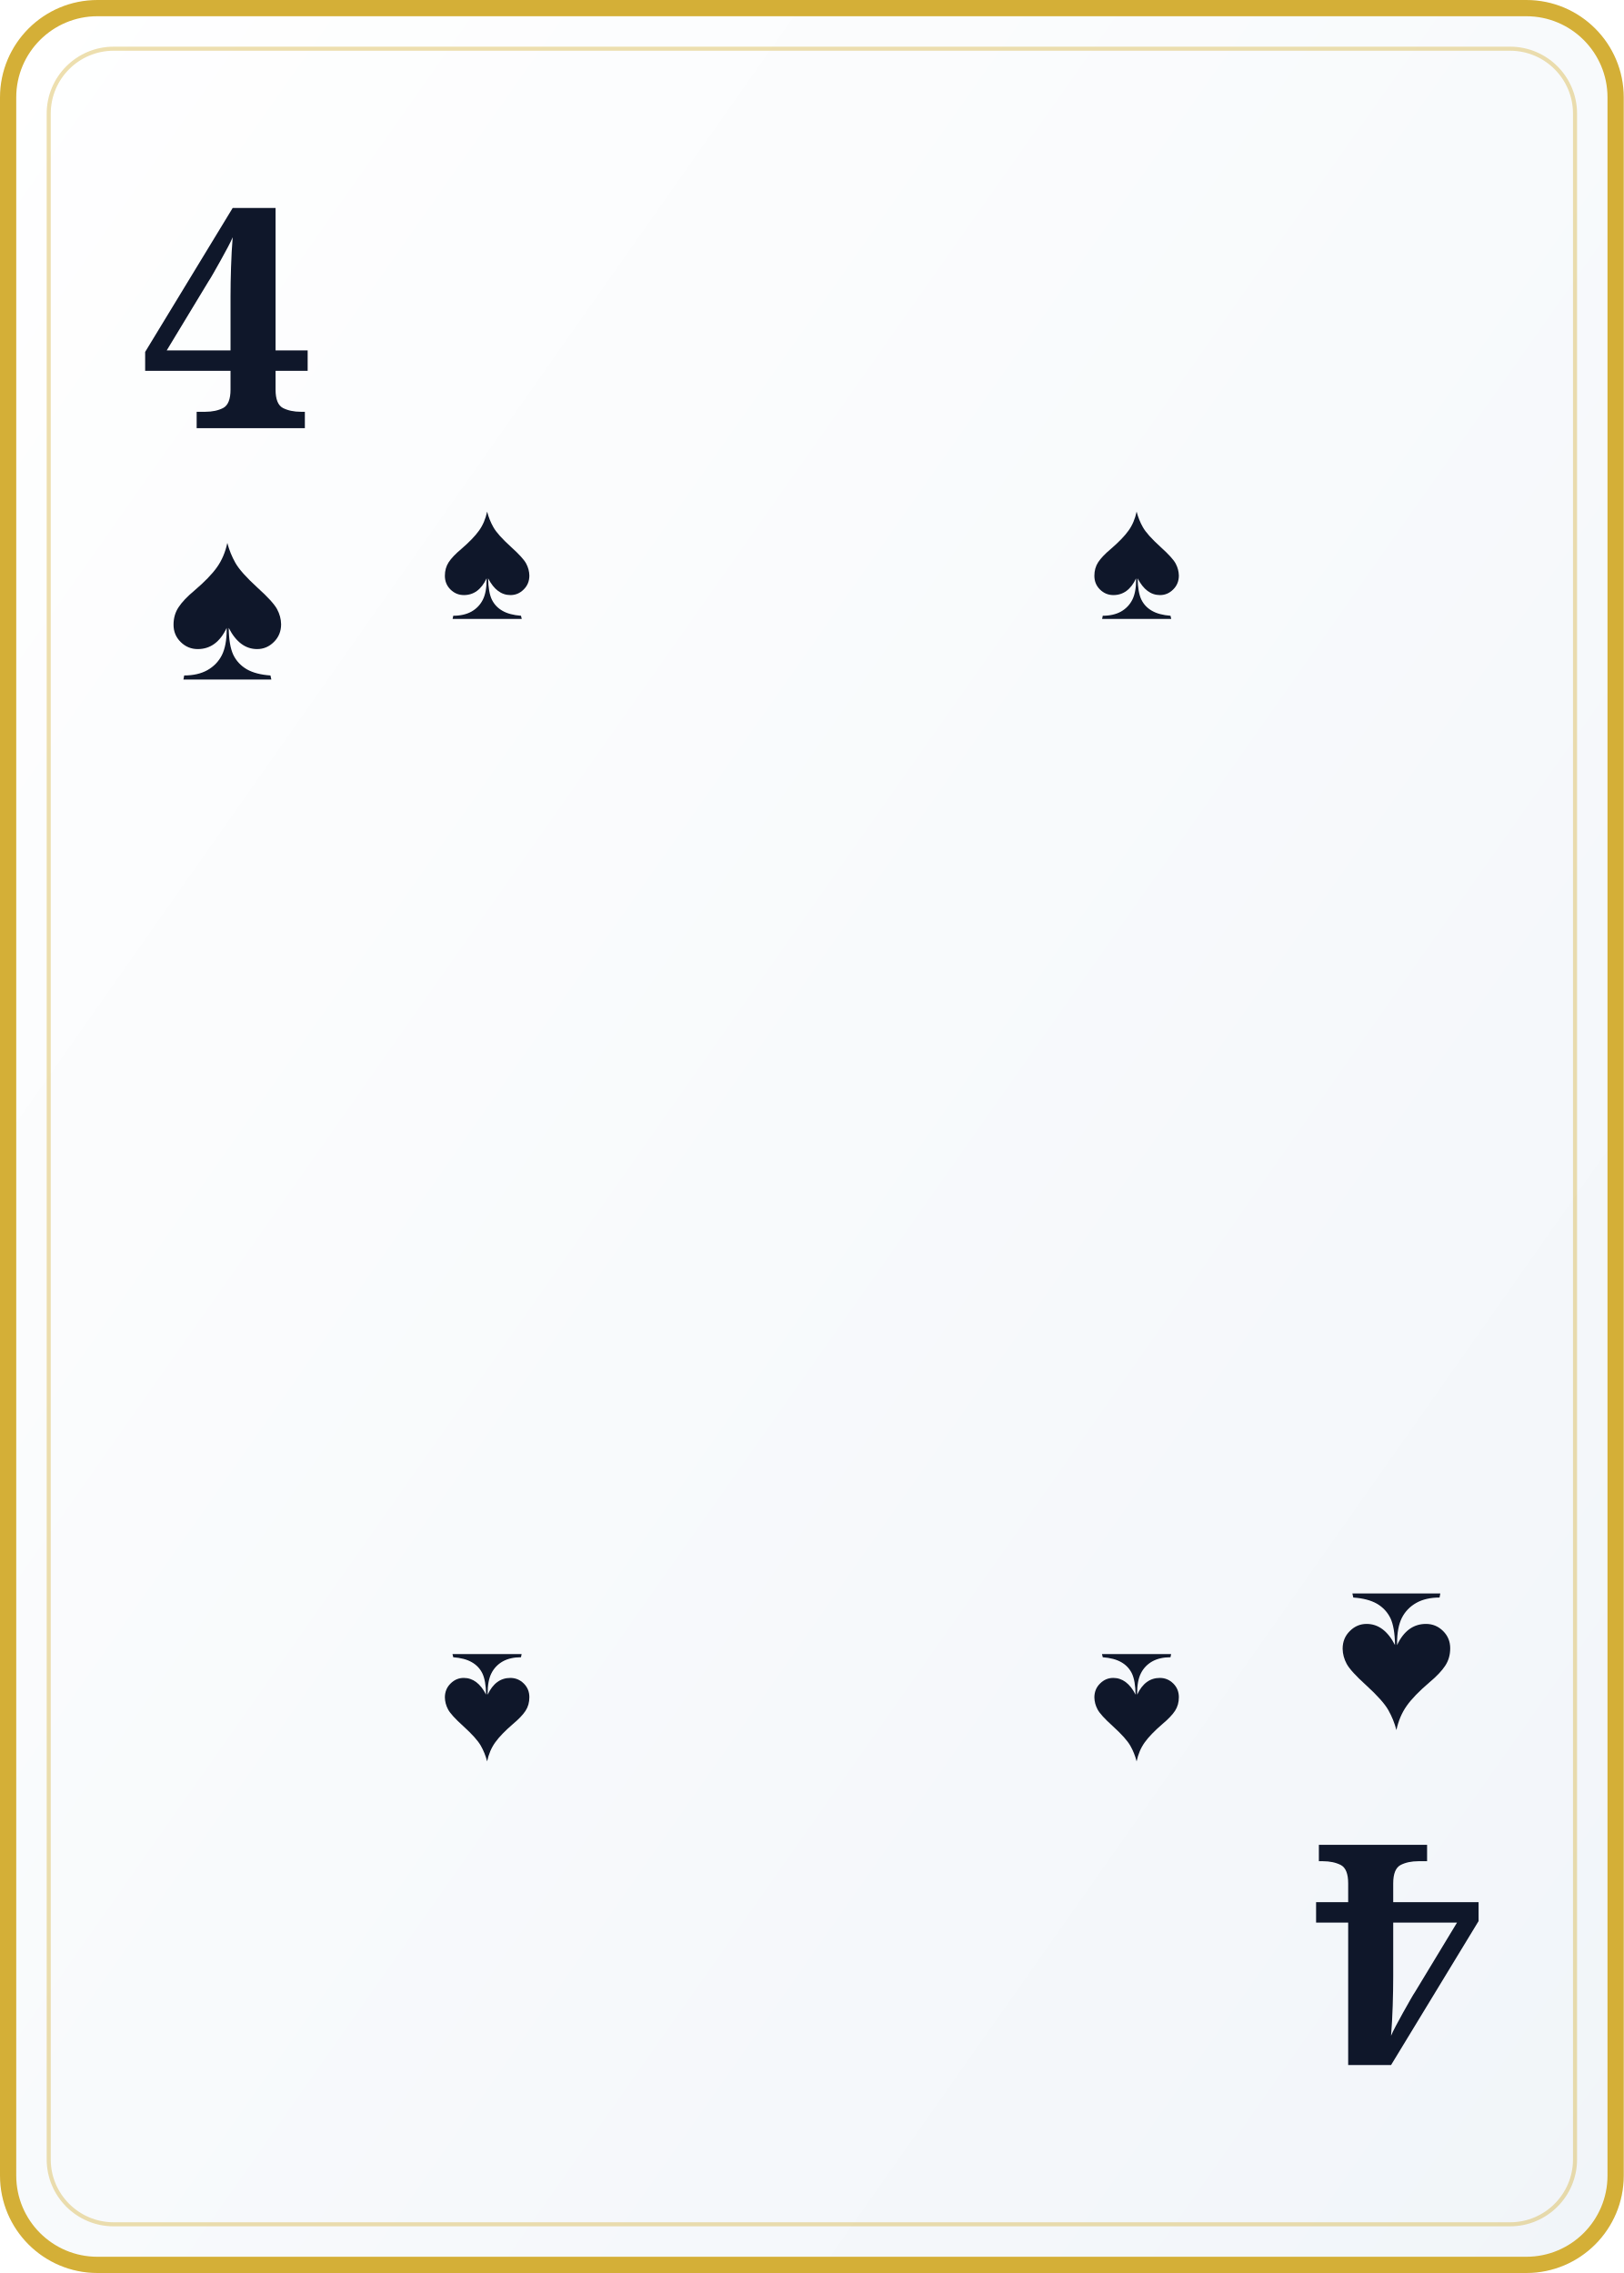
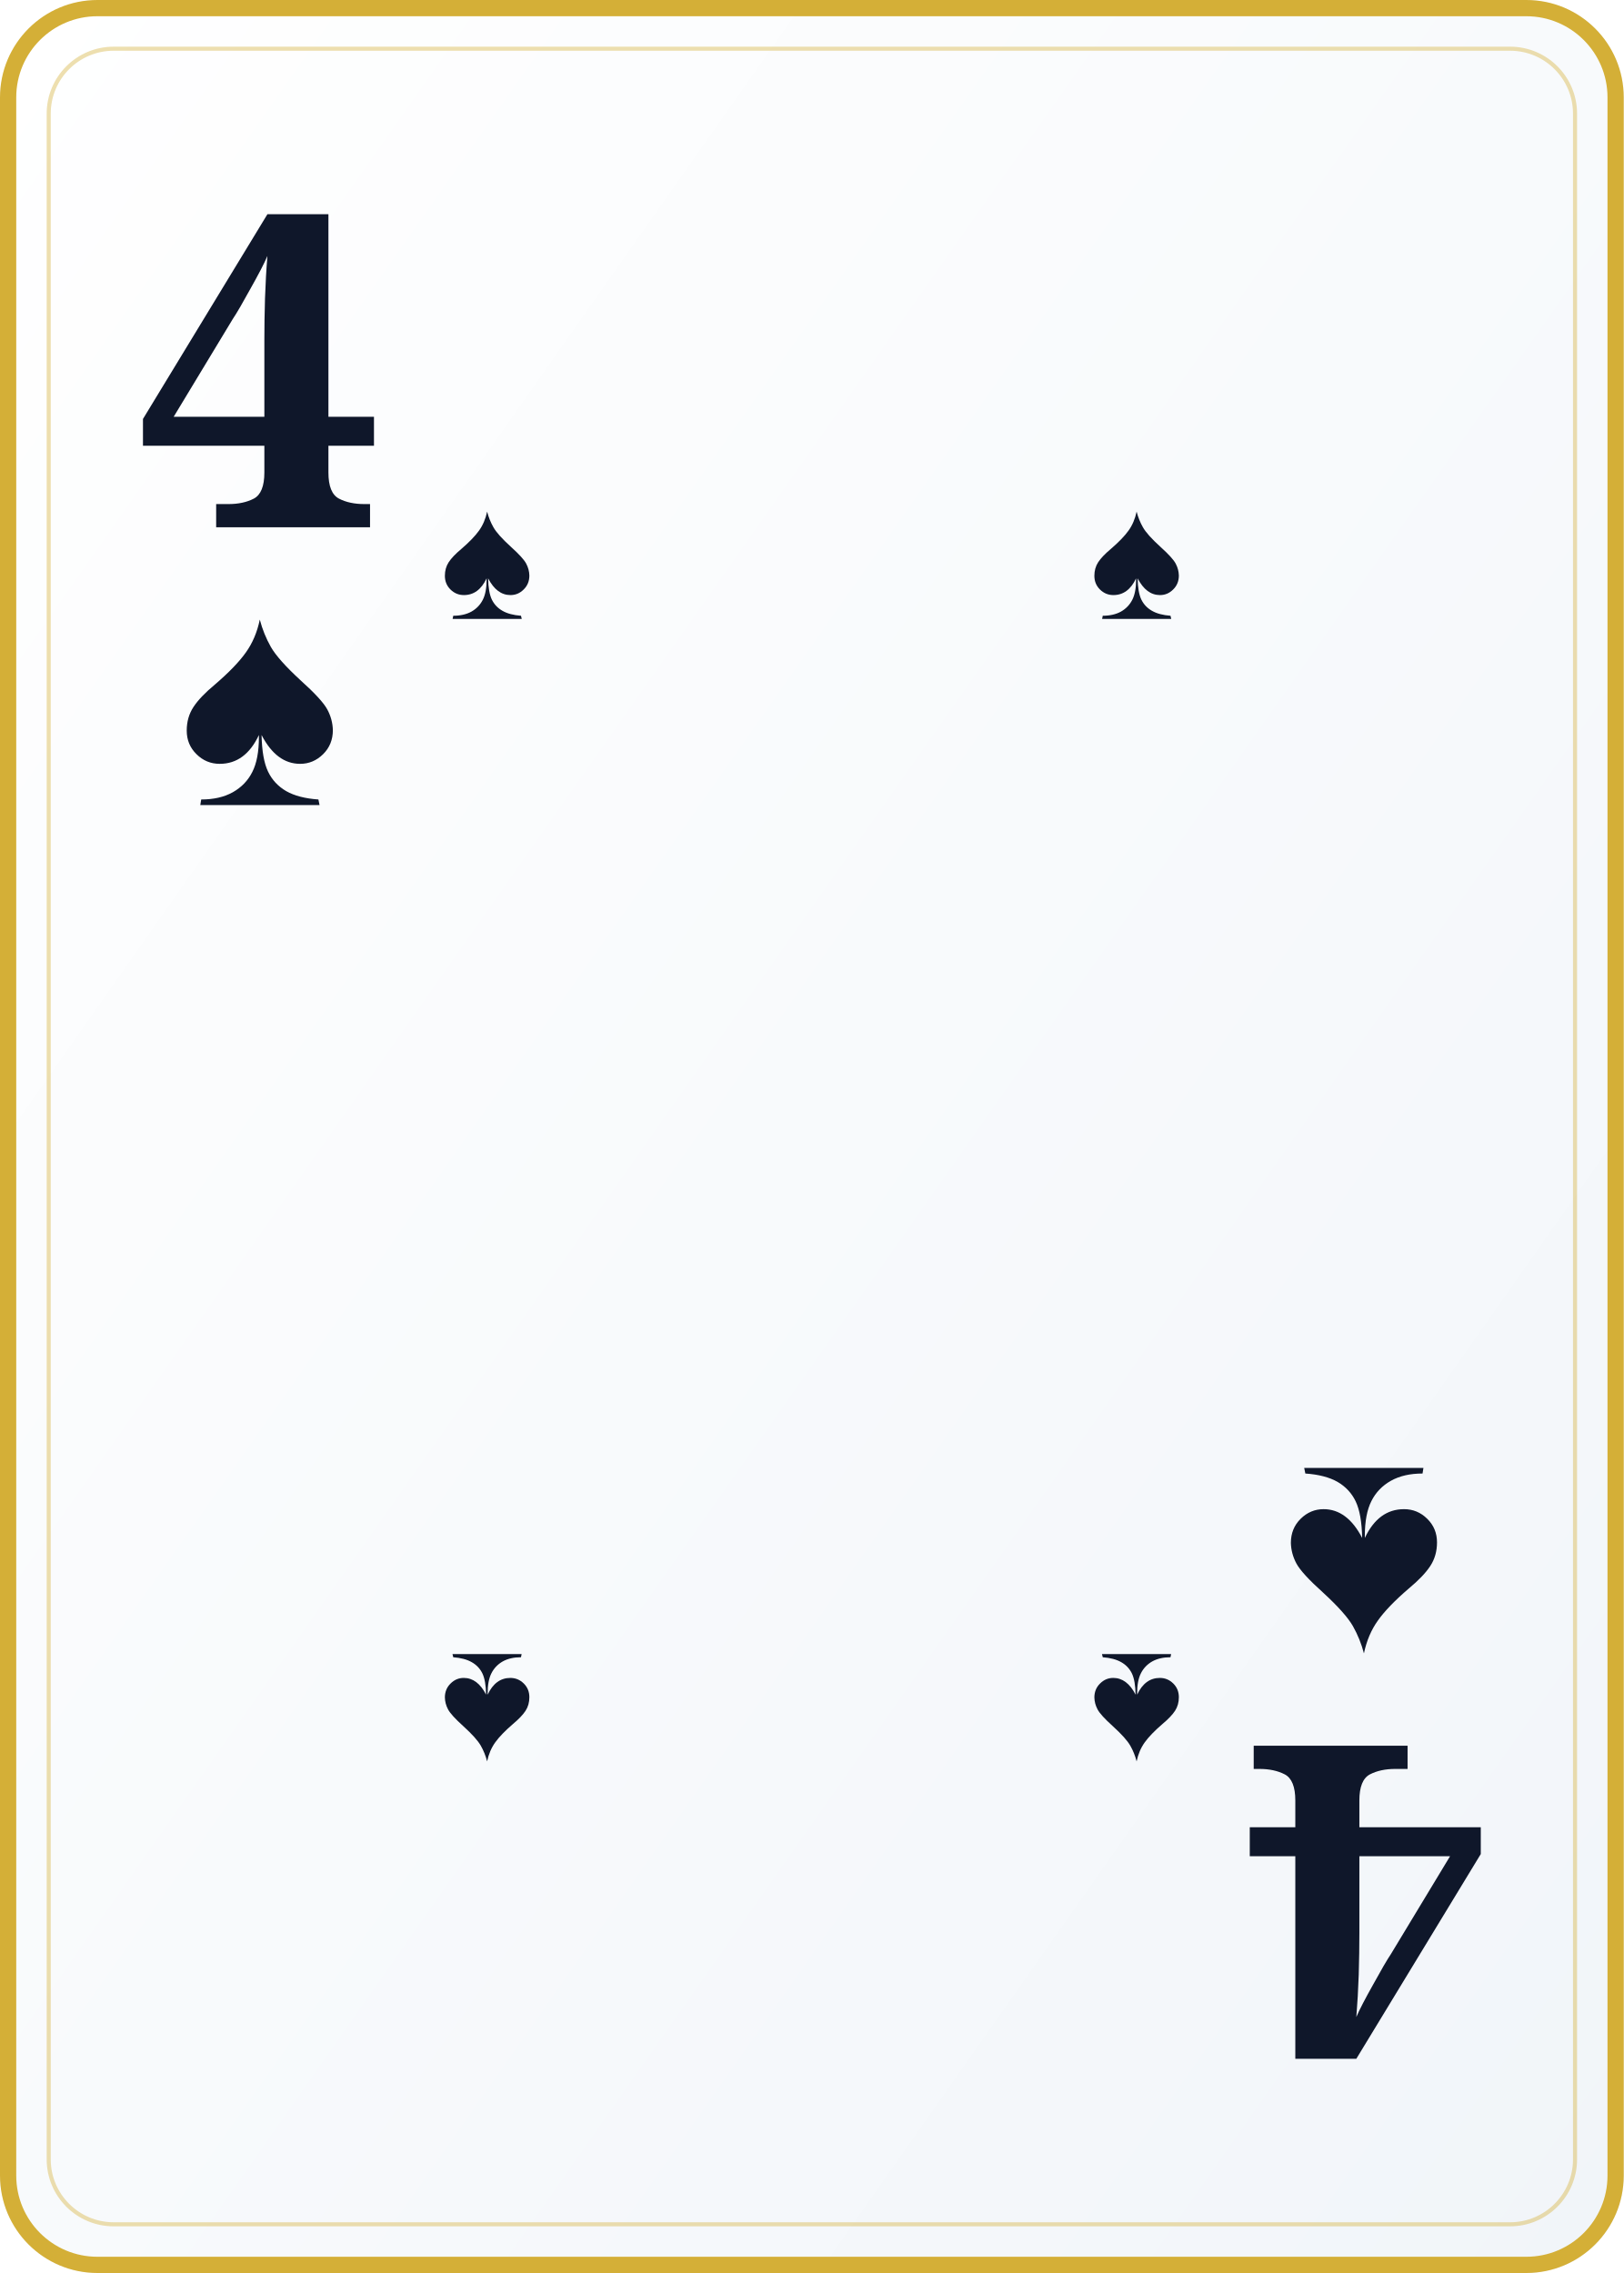
<svg xmlns="http://www.w3.org/2000/svg" viewBox="0 0 200 280" width="200" height="280">
  <defs>
    <linearGradient id="cardBg" x1="0%" y1="0%" x2="100%" y2="100%">
      <stop offset="0%" style="stop-color:#ffffff" />
      <stop offset="100%" style="stop-color:#f1f5f9" />
    </linearGradient>
  </defs>
  <rect width="200" height="280" rx="12" fill="url(#cardBg)" />
  <rect x="1" y="1" width="198" height="278" rx="11" fill="none" stroke="#d4af37" stroke-width="2" />
  <rect x="6" y="6" width="188" height="268" rx="8" fill="none" stroke="#d4af37" stroke-width="0.5" opacity="0.4" />
-   <text x="28" y="38" font-family="Georgia,serif" font-size="38" font-weight="900" fill="#0f172a" text-anchor="middle" dominant-baseline="central">4</text>
-   <text x="28" y="74" font-family="Arial,sans-serif" font-size="28" fill="#0f172a" text-anchor="middle" dominant-baseline="central">♠</text>
-   <text x="172" y="242" font-family="Georgia,serif" font-size="38" font-weight="900" fill="#0f172a" text-anchor="middle" dominant-baseline="central" transform="rotate(180,172,242)">4</text>
-   <text x="172" y="206" font-family="Arial,sans-serif" font-size="28" fill="#0f172a" text-anchor="middle" dominant-baseline="central" transform="rotate(180,172,206)">♠</text>
+   <text x="32" y="44" font-family="Georgia,serif" font-size="54" font-weight="900" fill="#0f172a" text-anchor="middle" dominant-baseline="central">4</text>
+   <text x="32" y="86" font-family="Arial,sans-serif" font-size="38" fill="#0f172a" text-anchor="middle" dominant-baseline="central">♠</text>
+   <text x="168" y="236" font-family="Georgia,serif" font-size="54" font-weight="900" fill="#0f172a" text-anchor="middle" dominant-baseline="central" transform="rotate(180,168,236)">4</text>
+   <text x="168" y="194" font-family="Arial,sans-serif" font-size="38" fill="#0f172a" text-anchor="middle" dominant-baseline="central" transform="rotate(180,168,194)">♠</text>
  <text x="60" y="70" font-family="Arial,sans-serif" font-size="22" fill="#0f172a" text-anchor="middle" dominant-baseline="middle">♠</text>
  <text x="140" y="70" font-family="Arial,sans-serif" font-size="22" fill="#0f172a" text-anchor="middle" dominant-baseline="middle">♠</text>
  <text x="60" y="210" font-family="Arial,sans-serif" font-size="22" fill="#0f172a" text-anchor="middle" dominant-baseline="middle" transform="rotate(180,60,210)">♠</text>
  <text x="140" y="210" font-family="Arial,sans-serif" font-size="22" fill="#0f172a" text-anchor="middle" dominant-baseline="middle" transform="rotate(180,140,210)">♠</text>
</svg>
